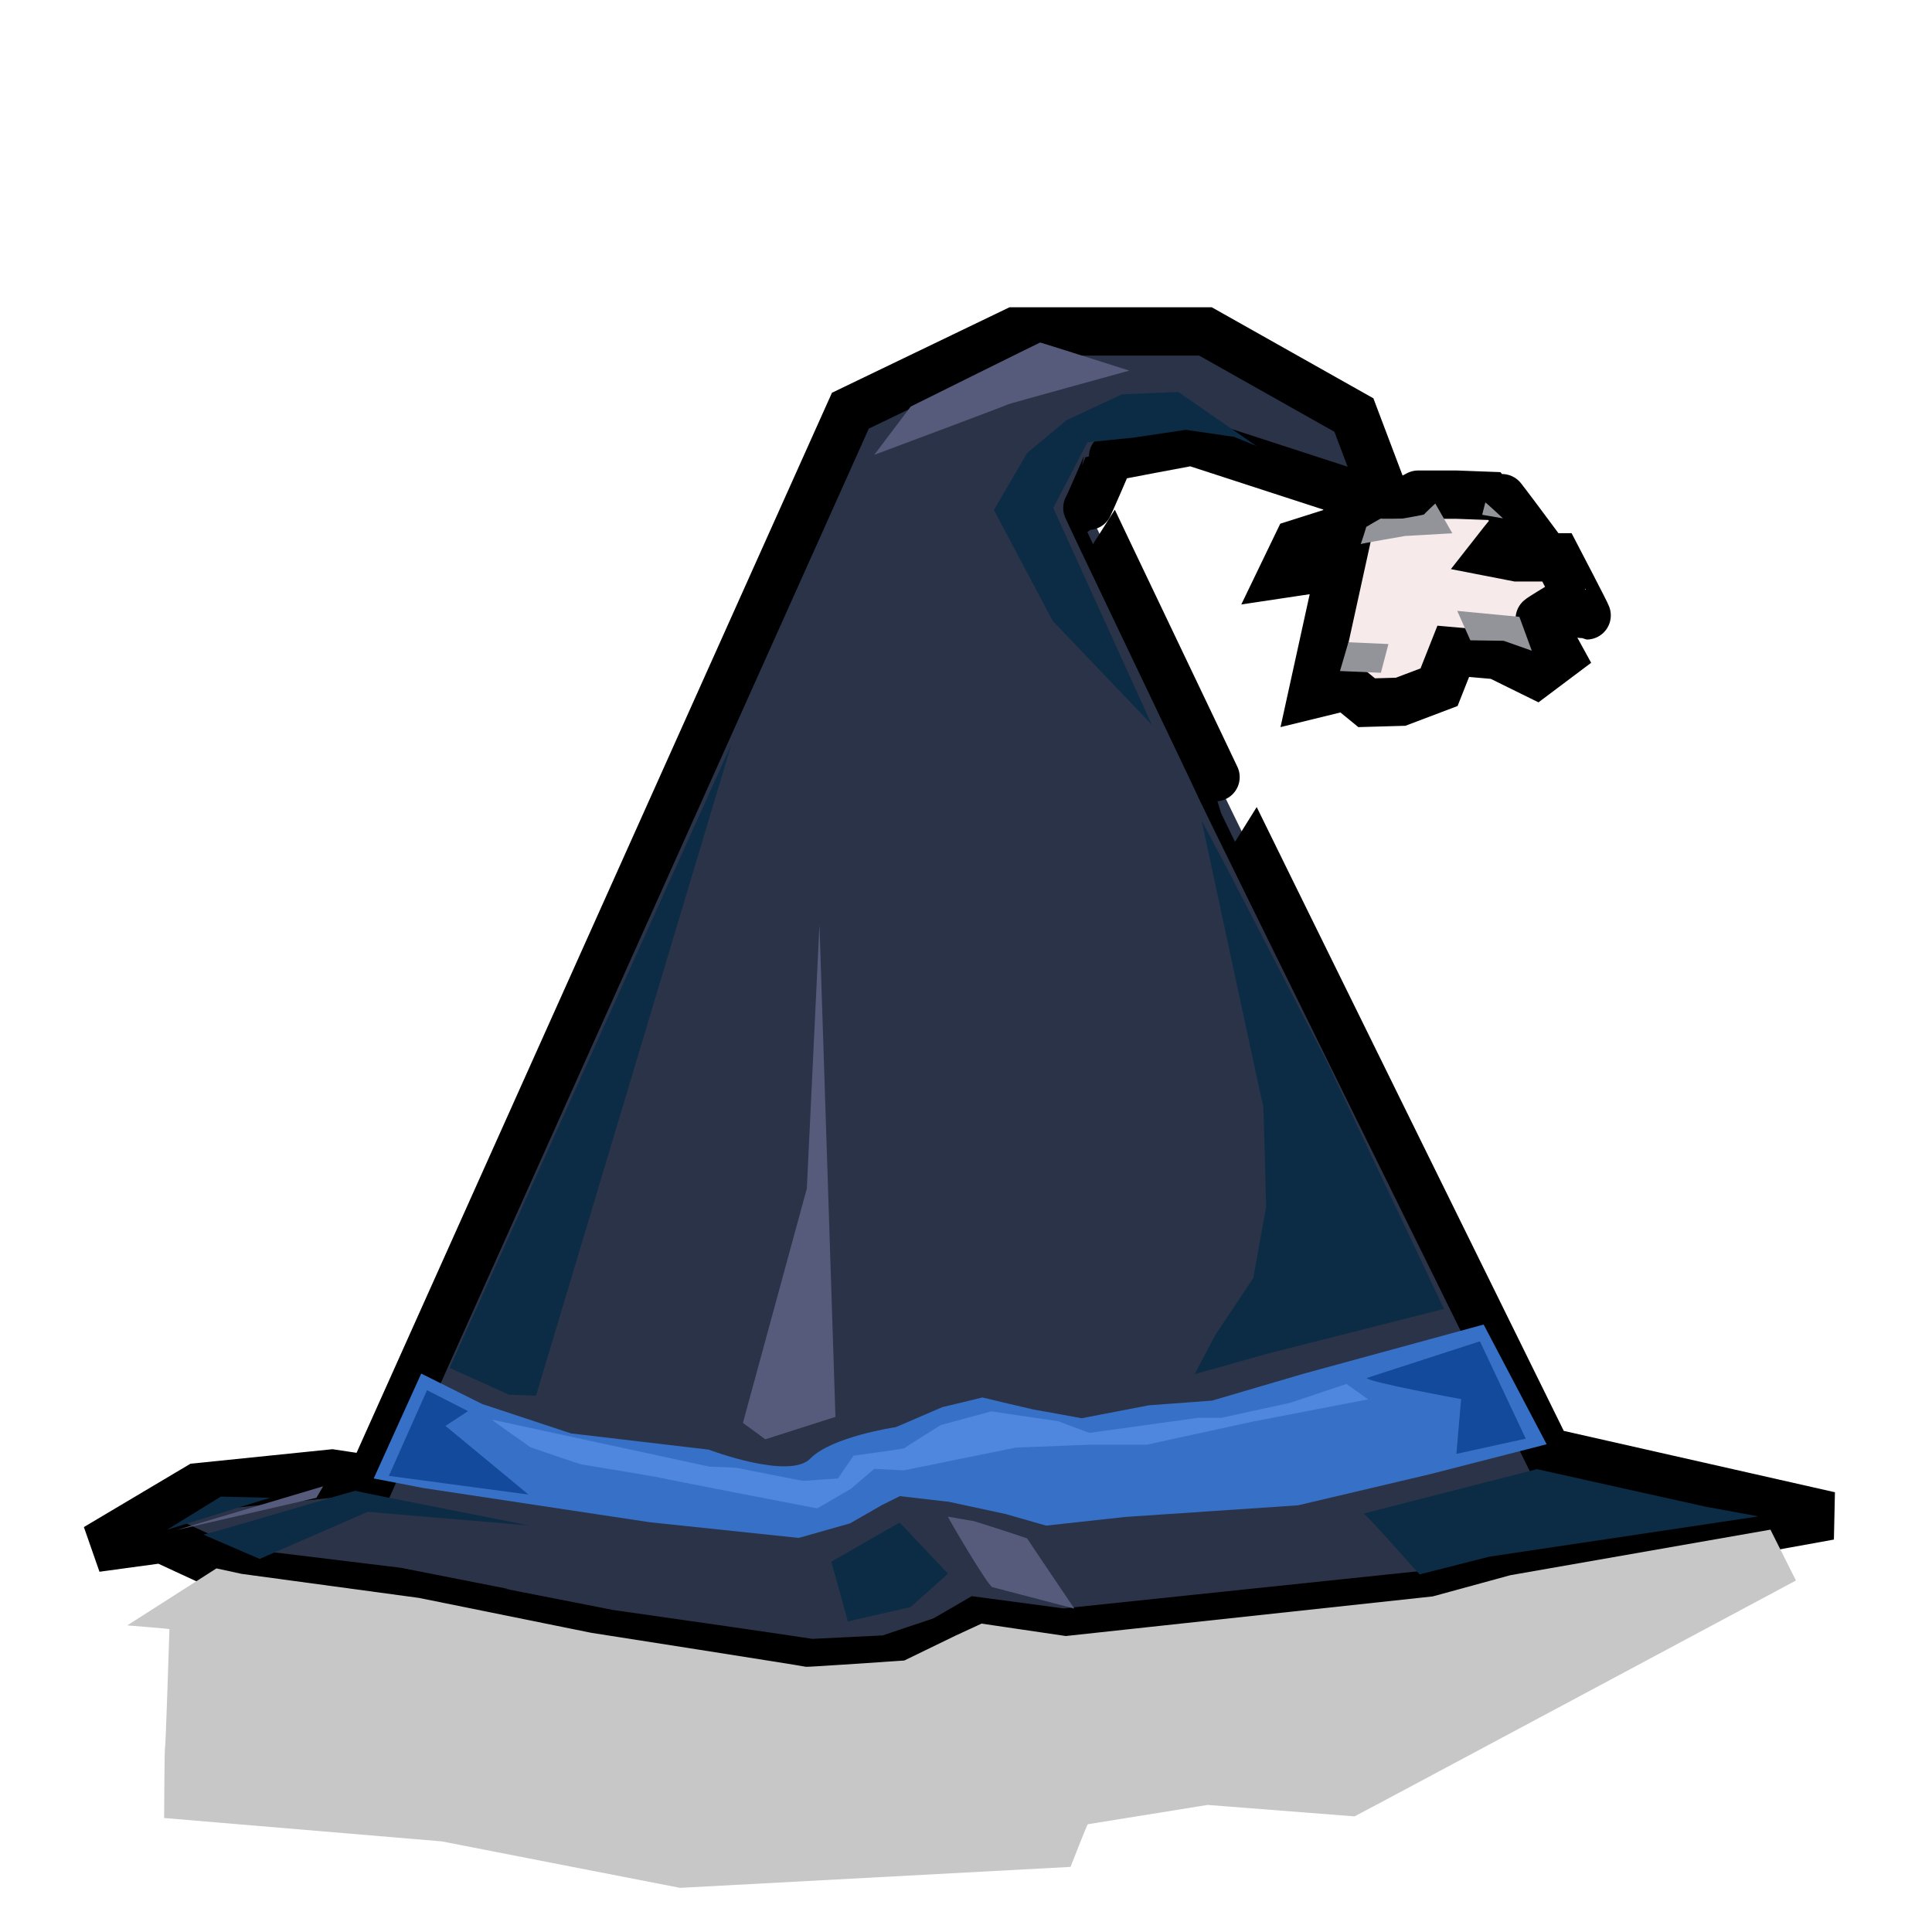
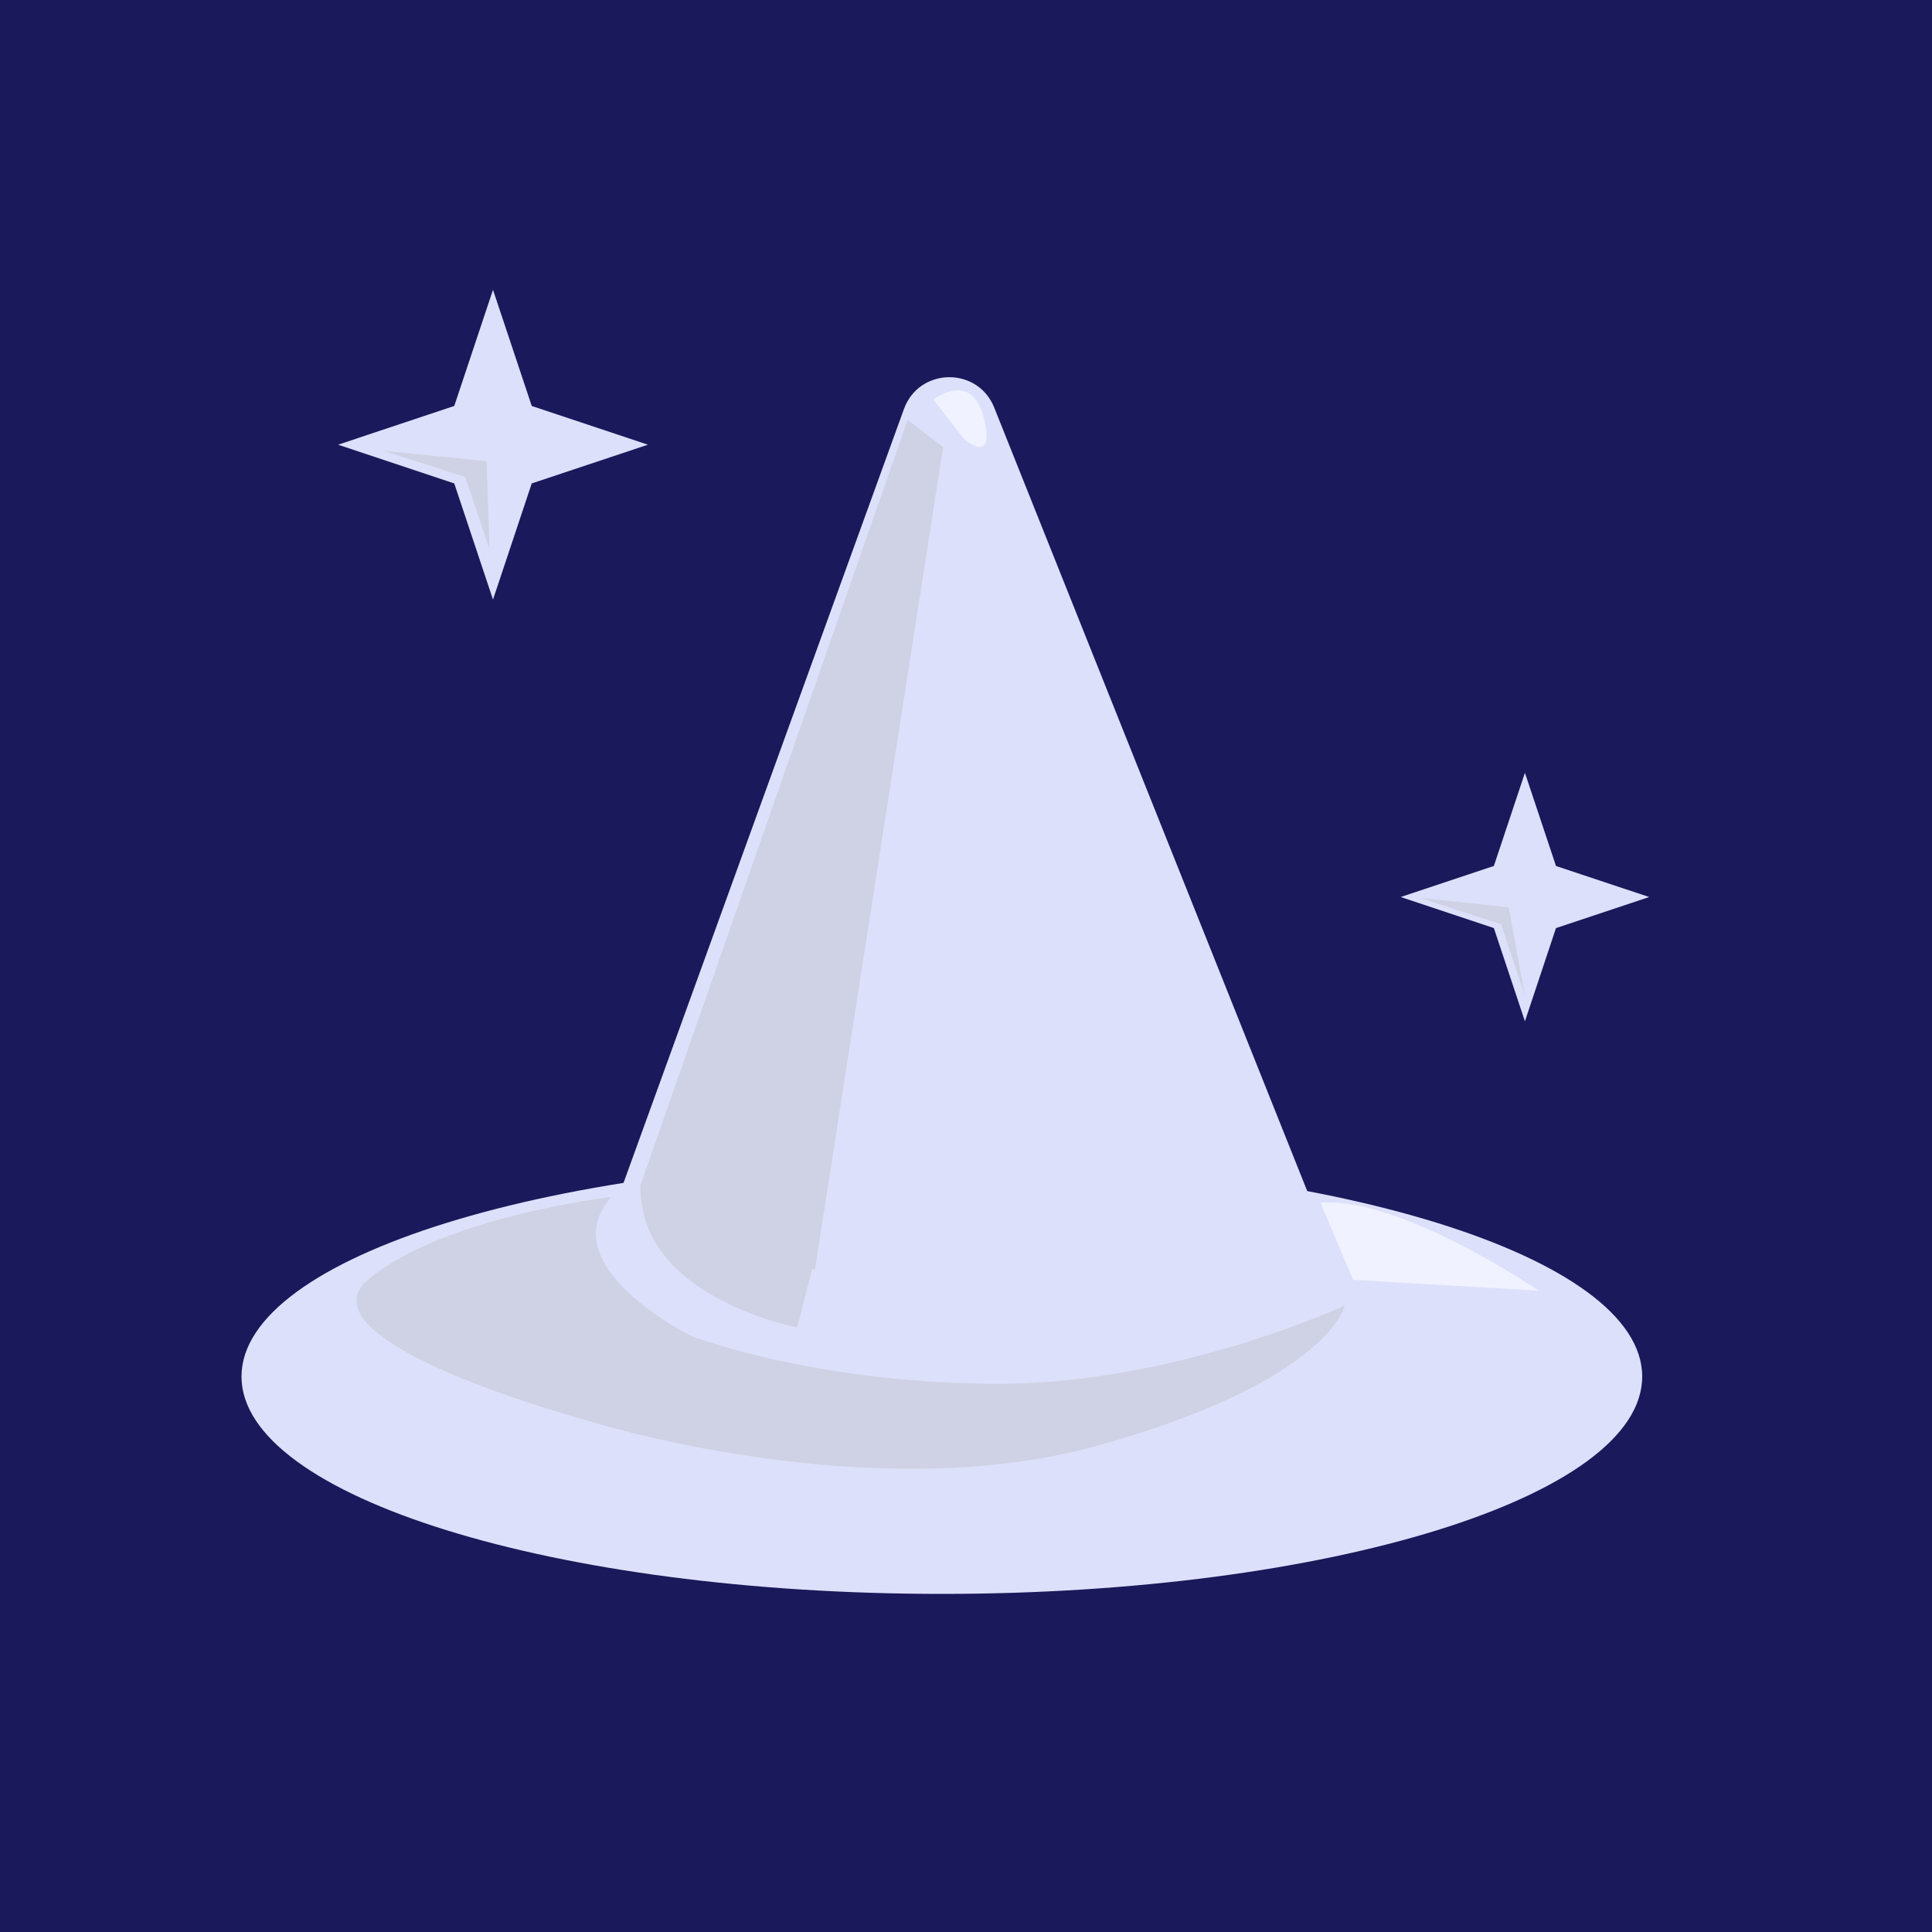
- <svg xmlns="http://www.w3.org/2000/svg" viewBox="0 0 40 40" width="40px" height="40px">
-   <path style="stroke: rgb(0, 0, 0); fill: rgb(42, 51, 71);" d="M 7.683 30.63 L 17.606 8.503 L 21.014 6.862 L 24.958 6.862 L 28.031 8.593 L 28.737 10.46 L 24.676 9.14 C 24.676 9.14 22.973 9.457 22.973 9.467 C 22.973 9.478 22.525 10.516 22.513 10.516 C 22.502 10.516 25.294 16.34 25.283 16.34 C 25.272 16.34 32.033 30.06 32.033 30.06 L 37.88 31.383 L 31.118 32.607 C 31.118 32.607 29.482 33.02 29.469 33.02 C 29.458 33.02 22.01 33.804 22.01 33.804 L 20.223 33.565 C 20.223 33.565 19.521 33.975 19.508 33.975 C 19.496 33.975 18.369 34.356 18.369 34.356 C 18.369 34.356 16.841 34.431 16.816 34.431 C 16.788 34.431 12.712 33.834 12.7 33.834 C 12.687 33.834 8.218 32.953 8.218 32.953 L 4.826 32.54 L 3.357 31.86 L 1.992 32.046 L 4.104 30.791 L 6.872 30.508 L 7.683 30.63 Z" />
-   <path style="stroke: rgb(0, 0, 0); fill: rgb(55, 113, 199); stroke-opacity: 0;" d="M 8.764 30.808 L 13.45 31.516 L 16.536 31.841 L 17.599 31.54 L 18.262 31.159 L 18.631 30.976 L 19.644 31.093 L 20.819 31.346 L 21.659 31.586 L 23.294 31.407 L 26.874 31.166 L 29.601 30.523 L 32.022 29.902 L 30.717 27.423 L 26.983 28.443 L 25.095 28.998 L 23.783 29.096 L 22.395 29.363 C 22.395 29.363 21.397 29.18 21.385 29.18 C 21.373 29.18 20.34 28.933 20.34 28.933 C 20.34 28.933 19.531 29.131 19.518 29.131 C 19.507 29.131 18.553 29.549 18.54 29.549 C 18.528 29.549 17.215 29.747 16.777 30.198 C 16.34 30.647 14.673 30.013 14.673 30.013 L 11.822 29.677 L 9.984 29.069 L 8.721 28.438 L 7.737 30.61 L 8.764 30.808 Z" />
-   <path style="stroke: rgb(0, 0, 0); paint-order: fill; fill: rgb(12, 44, 69); stroke-opacity: 0;" d="M 23.846 15.004 L 21.806 10.517 L 22.513 9.157 L 23.466 9.061 L 24.551 8.899 L 25.552 9.045 L 26.011 9.233 L 24.397 8.116 L 23.23 8.163 L 22.079 8.702 L 21.269 9.375 L 20.578 10.558 L 21.793 12.852 L 23.846 15.004 Z" />
-   <path style="stroke: rgb(0, 0, 0); fill: rgb(12, 44, 69); stroke-opacity: 0;" d="M 26.217 28.033 L 29.896 27.099 L 27.472 21.983 L 25.467 18.099 L 24.878 16.987 C 24.878 16.987 26.14 22.88 26.151 22.89 C 26.163 22.9 26.214 24.981 26.214 24.981 L 25.948 26.461 L 25.158 27.645 L 24.733 28.451 L 26.217 28.033 Z" />
-   <path style="stroke: rgb(0, 0, 0); fill: rgb(12, 44, 69); stroke-opacity: 0;" d="M 28.226 31.338 L 31.822 30.417 C 31.822 30.417 35.307 31.196 35.32 31.196 C 35.332 31.196 36.406 31.395 36.406 31.395 C 36.406 31.395 30.852 32.228 30.841 32.228 C 30.829 32.228 29.405 32.596 29.392 32.596 C 29.38 32.596 28.24 31.288 28.226 31.338 Z" />
-   <path style="stroke: rgb(0, 0, 0); fill: rgb(12, 44, 69); stroke-opacity: 0;" d="M 17.212 32.333 L 18.626 31.522 L 19.627 32.582 L 18.853 33.272 L 17.555 33.569 L 17.212 32.333 Z" />
-   <path style="stroke: rgb(0, 0, 0); fill: rgb(12, 44, 69); stroke-opacity: 0;" d="M 4.209 31.772 L 5.376 32.276 L 7.612 31.301 C 7.612 31.301 10.939 31.583 10.951 31.583 C 10.963 31.583 7.354 30.876 7.354 30.865 C 7.354 30.856 4.238 31.785 4.209 31.772 Z" />
-   <path style="stroke: rgb(0, 0, 0); fill: rgb(12, 44, 69); stroke-opacity: 0;" d="M 3.457 31.673 C 3.457 31.673 5.582 31.01 5.594 31.01 C 5.606 31.01 4.571 30.986 4.571 30.986 L 3.457 31.673 Z" />
-   <path style="stroke: rgb(0, 0, 0); fill: rgb(12, 44, 69); stroke-opacity: 0;" d="M 9.309 28.32 L 10.536 28.875 L 11.097 28.896 L 15.142 15.412 L 9.309 28.32 Z" />
-   <path style="stroke: rgb(0, 0, 0); stroke-opacity: 0; fill: rgb(87, 91, 123);" d="M 20.554 32.862 L 22.244 33.305 C 22.244 33.305 21.268 31.863 21.268 31.854 C 21.268 31.844 20.176 31.494 20.163 31.494 C 20.152 31.494 19.637 31.4 19.625 31.4 C 19.613 31.4 20.482 32.891 20.554 32.862 Z" />
-   <path style="stroke: rgb(0, 0, 0); stroke-opacity: 0; fill: rgb(87, 91, 123);" d="M 17.297 29.335 L 15.845 29.799 L 15.381 29.46 L 16.705 24.605 L 16.966 19.141 L 17.297 29.335 Z" />
-   <path style="stroke: rgb(0, 0, 0); stroke-opacity: 0; fill: rgb(87, 91, 123);" d="M 18.1 9.417 C 18.1 9.417 20.865 8.384 20.865 8.374 C 20.865 8.365 23.382 7.673 23.382 7.673 C 23.382 7.673 21.548 7.091 21.536 7.091 C 21.524 7.091 18.856 8.417 18.856 8.417 L 18.1 9.417 Z" />
-   <path style="stroke: rgb(0, 0, 0); stroke-opacity: 0; fill: rgb(87, 91, 123);" d="M 3.652 31.679 L 6.55 31.011 L 6.691 30.772 L 3.652 31.679 Z" />
-   <path style="stroke: rgb(0, 0, 0); stroke-opacity: 0; fill: rgb(20, 74, 155);" d="M 28.297 28.53 L 30.64 27.77 L 31.589 29.786 L 30.153 30.101 L 30.251 28.967 C 30.251 28.967 28.314 28.613 28.297 28.53 Z" />
-   <path style="stroke: rgb(0, 0, 0); stroke-opacity: 0; fill: rgb(20, 74, 155);" d="M 8.051 30.557 L 10.942 30.943 L 9.224 29.522 L 9.69 29.216 L 8.841 28.782 L 8.051 30.557 Z" />
-   <path style="stroke: rgb(0, 0, 0); fill: rgb(246, 234, 234);" d="M 28.712 10.556 L 27.923 10.547 L 27.796 10.958 L 26.863 11.254 L 26.561 11.88 L 27.76 11.7 L 27.172 14.378 L 27.876 14.206 L 28.295 14.549 L 28.999 14.529 L 29.794 14.228 L 30.088 13.485 L 31.002 13.565 L 31.798 13.957 L 32.296 13.583 C 32.296 13.583 31.878 12.822 31.878 12.812 C 31.878 12.802 32.289 12.552 32.289 12.552 C 32.289 12.552 32.838 12.741 32.85 12.741 C 32.862 12.741 32.235 11.539 32.235 11.539 L 31.403 11.539 L 30.936 11.448 C 30.936 11.448 31.27 11.021 31.283 11.021 C 31.295 11.021 31.751 11.183 31.751 11.183 C 31.751 11.183 31.076 10.275 31.064 10.275 C 31.052 10.275 30.154 10.241 30.154 10.241 C 30.154 10.241 29.373 10.241 29.361 10.241 C 29.349 10.241 28.845 10.536 28.712 10.556 Z" />
-   <path style="stroke: rgb(0, 0, 0); stroke-opacity: 0; fill: rgb(146, 148, 153);" d="M 28.284 10.911 C 28.284 10.911 28.593 10.726 28.593 10.736 C 28.593 10.745 29.039 10.736 29.039 10.736 C 29.039 10.736 29.484 10.66 29.484 10.65 C 29.484 10.641 29.716 10.425 29.716 10.425 L 30.069 11.041 L 29.09 11.097 C 29.09 11.097 28.172 11.255 28.172 11.265 C 28.172 11.276 28.296 10.895 28.284 10.911 Z" />
-   <path style="stroke: rgb(0, 0, 0); stroke-opacity: 0; fill: rgb(146, 148, 153);" d="M 27.743 13.893 L 27.918 13.297 L 28.746 13.334 L 28.59 13.929 L 27.743 13.893 Z" />
-   <path style="stroke: rgb(0, 0, 0); stroke-opacity: 0; fill: rgb(146, 148, 153);" d="M 30.442 13.257 L 31.132 13.267 L 31.714 13.472 L 31.457 12.771 L 30.171 12.648 L 30.442 13.257 Z" />
-   <path style="stroke: rgb(0, 0, 0); stroke-opacity: 0; fill: rgb(146, 148, 153);" d="M 30.687 10.658 L 31.118 10.732 C 31.118 10.732 30.765 10.403 30.752 10.403" />
-   <path style="stroke: rgb(0, 0, 0); stroke-opacity: 0; fill: rgb(78, 135, 221);" d="M 10.186 29.392 L 14.691 30.366 L 15.235 30.387 L 16.621 30.66 L 17.348 30.61 L 17.672 30.138 C 17.672 30.138 18.724 29.995 18.724 29.984 C 18.724 29.974 19.477 29.505 19.477 29.505 L 20.522 29.221 L 21.913 29.426 C 21.913 29.426 22.545 29.666 22.557 29.666 C 22.569 29.666 24.806 29.354 24.806 29.354 L 25.289 29.354 L 26.707 29.045 L 27.878 28.653 L 28.325 28.972 L 25.945 29.431 L 23.741 29.911 L 22.559 29.911 C 22.559 29.911 21.045 29.971 21.032 29.971 C 21.02 29.971 18.714 30.442 18.714 30.442 L 18.099 30.411 L 17.622 30.82 C 17.622 30.82 16.928 31.229 16.916 31.229 C 16.905 31.229 13.699 30.608 13.686 30.598 C 13.675 30.589 12.044 30.318 12.032 30.318 C 12.02 30.318 10.961 29.962 10.961 29.952 C 10.961 29.941 10.204 29.424 10.186 29.392 Z" />
-   <path style="stroke: rgb(0, 0, 0); stroke-opacity: 0; fill: rgb(199, 199, 199);" d="M 36.655 31.67 L 31.27 32.613 L 29.663 33.052 L 22.066 33.872 L 20.322 33.615 L 19.777 33.867 L 18.723 34.379 C 18.723 34.379 16.685 34.52 16.685 34.509 C 16.685 34.5 12.239 33.805 12.239 33.805 L 8.674 33.083 L 5.001 32.585 L 4.481 32.472 L 2.635 33.652 C 2.635 33.652 3.508 33.721 3.508 33.73 C 3.508 33.74 3.43 36.177 3.417 36.177 C 3.405 36.177 3.398 37.64 3.398 37.64 L 9.148 38.124 C 9.148 38.124 14.068 39.086 14.08 39.086 C 14.093 39.086 22.164 38.652 22.164 38.652 C 22.164 38.652 22.509 37.769 22.521 37.769 C 22.534 37.769 24.992 37.369 25.004 37.369 C 25.016 37.369 28.032 37.606 28.044 37.606 C 28.058 37.606 37.183 32.723 37.183 32.723 L 36.655 31.67 Z" />
+ <svg xmlns="http://www.w3.org/2000/svg" width="40" height="40" viewBox="0 0 40 40" fill="none">
+   <rect width="40" height="40" style="stroke-opacity: 0;" fill="#1A195B" />
+   <ellipse cx="19.5" cy="28.5" rx="14.5" ry="4.5" fill="#DDE0FA" />
+   <path d="M18.715 8.469L12.486 25.659C12.25 26.311 12.732 27 13.426 27H26.524C27.231 27 27.715 26.286 27.452 25.629L20.584 8.438C20.243 7.585 19.028 7.605 18.715 8.469Z" fill="#DDE0FA" />
+   <path d="M10.207 6L11.009 8.405L13.414 9.207L11.009 10.009L10.207 12.414L9.405 10.009L7 9.207L9.405 8.405L10.207 6Z" fill="#DDE0FA" />
+   <path d="M31.572 16L32.215 17.929L34.145 18.572L32.215 19.215L31.572 21.145L30.929 19.215L29 18.572L30.929 17.929L31.572 16Z" fill="#DDE0FA" />
+   <path style="stroke: rgb(0, 0, 0); stroke-opacity: 0; fill: rgb(207, 209, 228);" d="M 12.654 24.785 C 12.654 24.785 9.193 25.182 7.634 26.482 C 6.075 27.782 12.202 29.423 12.202 29.423 C 12.202 29.423 18.003 31.258 22.759 29.922 C 27.515 28.586 27.844 27.029 27.844 27.029 C 27.844 27.029 24.281 28.692 20.504 28.651 C 16.727 28.61 14.307 27.659 14.307 27.659 C 14.307 27.659 11.39 26.217 12.654 24.785 Z" />
+   <path style="stroke: rgb(0, 0, 0); stroke-opacity: 0; fill: rgb(207, 209, 228);" d="M 13.259 24.544 L 18.792 8.694 L 19.526 9.259 L 16.873 26.28 C 16.873 26.28 13.19 26.618 13.259 24.544 Z" />
+   <path style="stroke: rgb(0, 0, 0); stroke-opacity: 0; fill: rgb(240, 242, 255);" d="M 27.339 24.901 L 28.015 26.497 L 31.859 26.722 C 31.859 26.722 28.989 24.767 27.339 24.901 Z" />
+   <path style="stroke: rgb(0, 0, 0); stroke-opacity: 0; fill: rgb(240, 242, 255);" d="M 19.326 8.274 C 19.326 8.274 20.117 7.645 20.369 8.654 C 20.621 9.663 19.959 9.089 19.959 9.089 L 19.326 8.274 Z" />
+   <path style="stroke: rgb(0, 0, 0); stroke-opacity: 0; fill: rgb(207, 209, 228);" d="M 16.812 26.287 L 16.505 27.482 C 16.505 27.482 13.58 26.931 13.29 24.938 C 13 22.945 16.897 26.425 16.812 26.287 Z" />
+   <path style="stroke: rgb(0, 0, 0); stroke-opacity: 0; fill: rgb(207, 209, 228);" d="M 10.137 11.372 L 9.63 9.874 L 7.939 9.334 L 10.073 9.549 L 10.137 11.372 Z" />
+   <path style="stroke: rgb(0, 0, 0); stroke-opacity: 0; fill: rgb(207, 209, 228);" d="M 31.571 20.61 L 31.078 19.137 L 29.413 18.593 L 31.235 18.783 L 31.571 20.61 Z" />
</svg>
